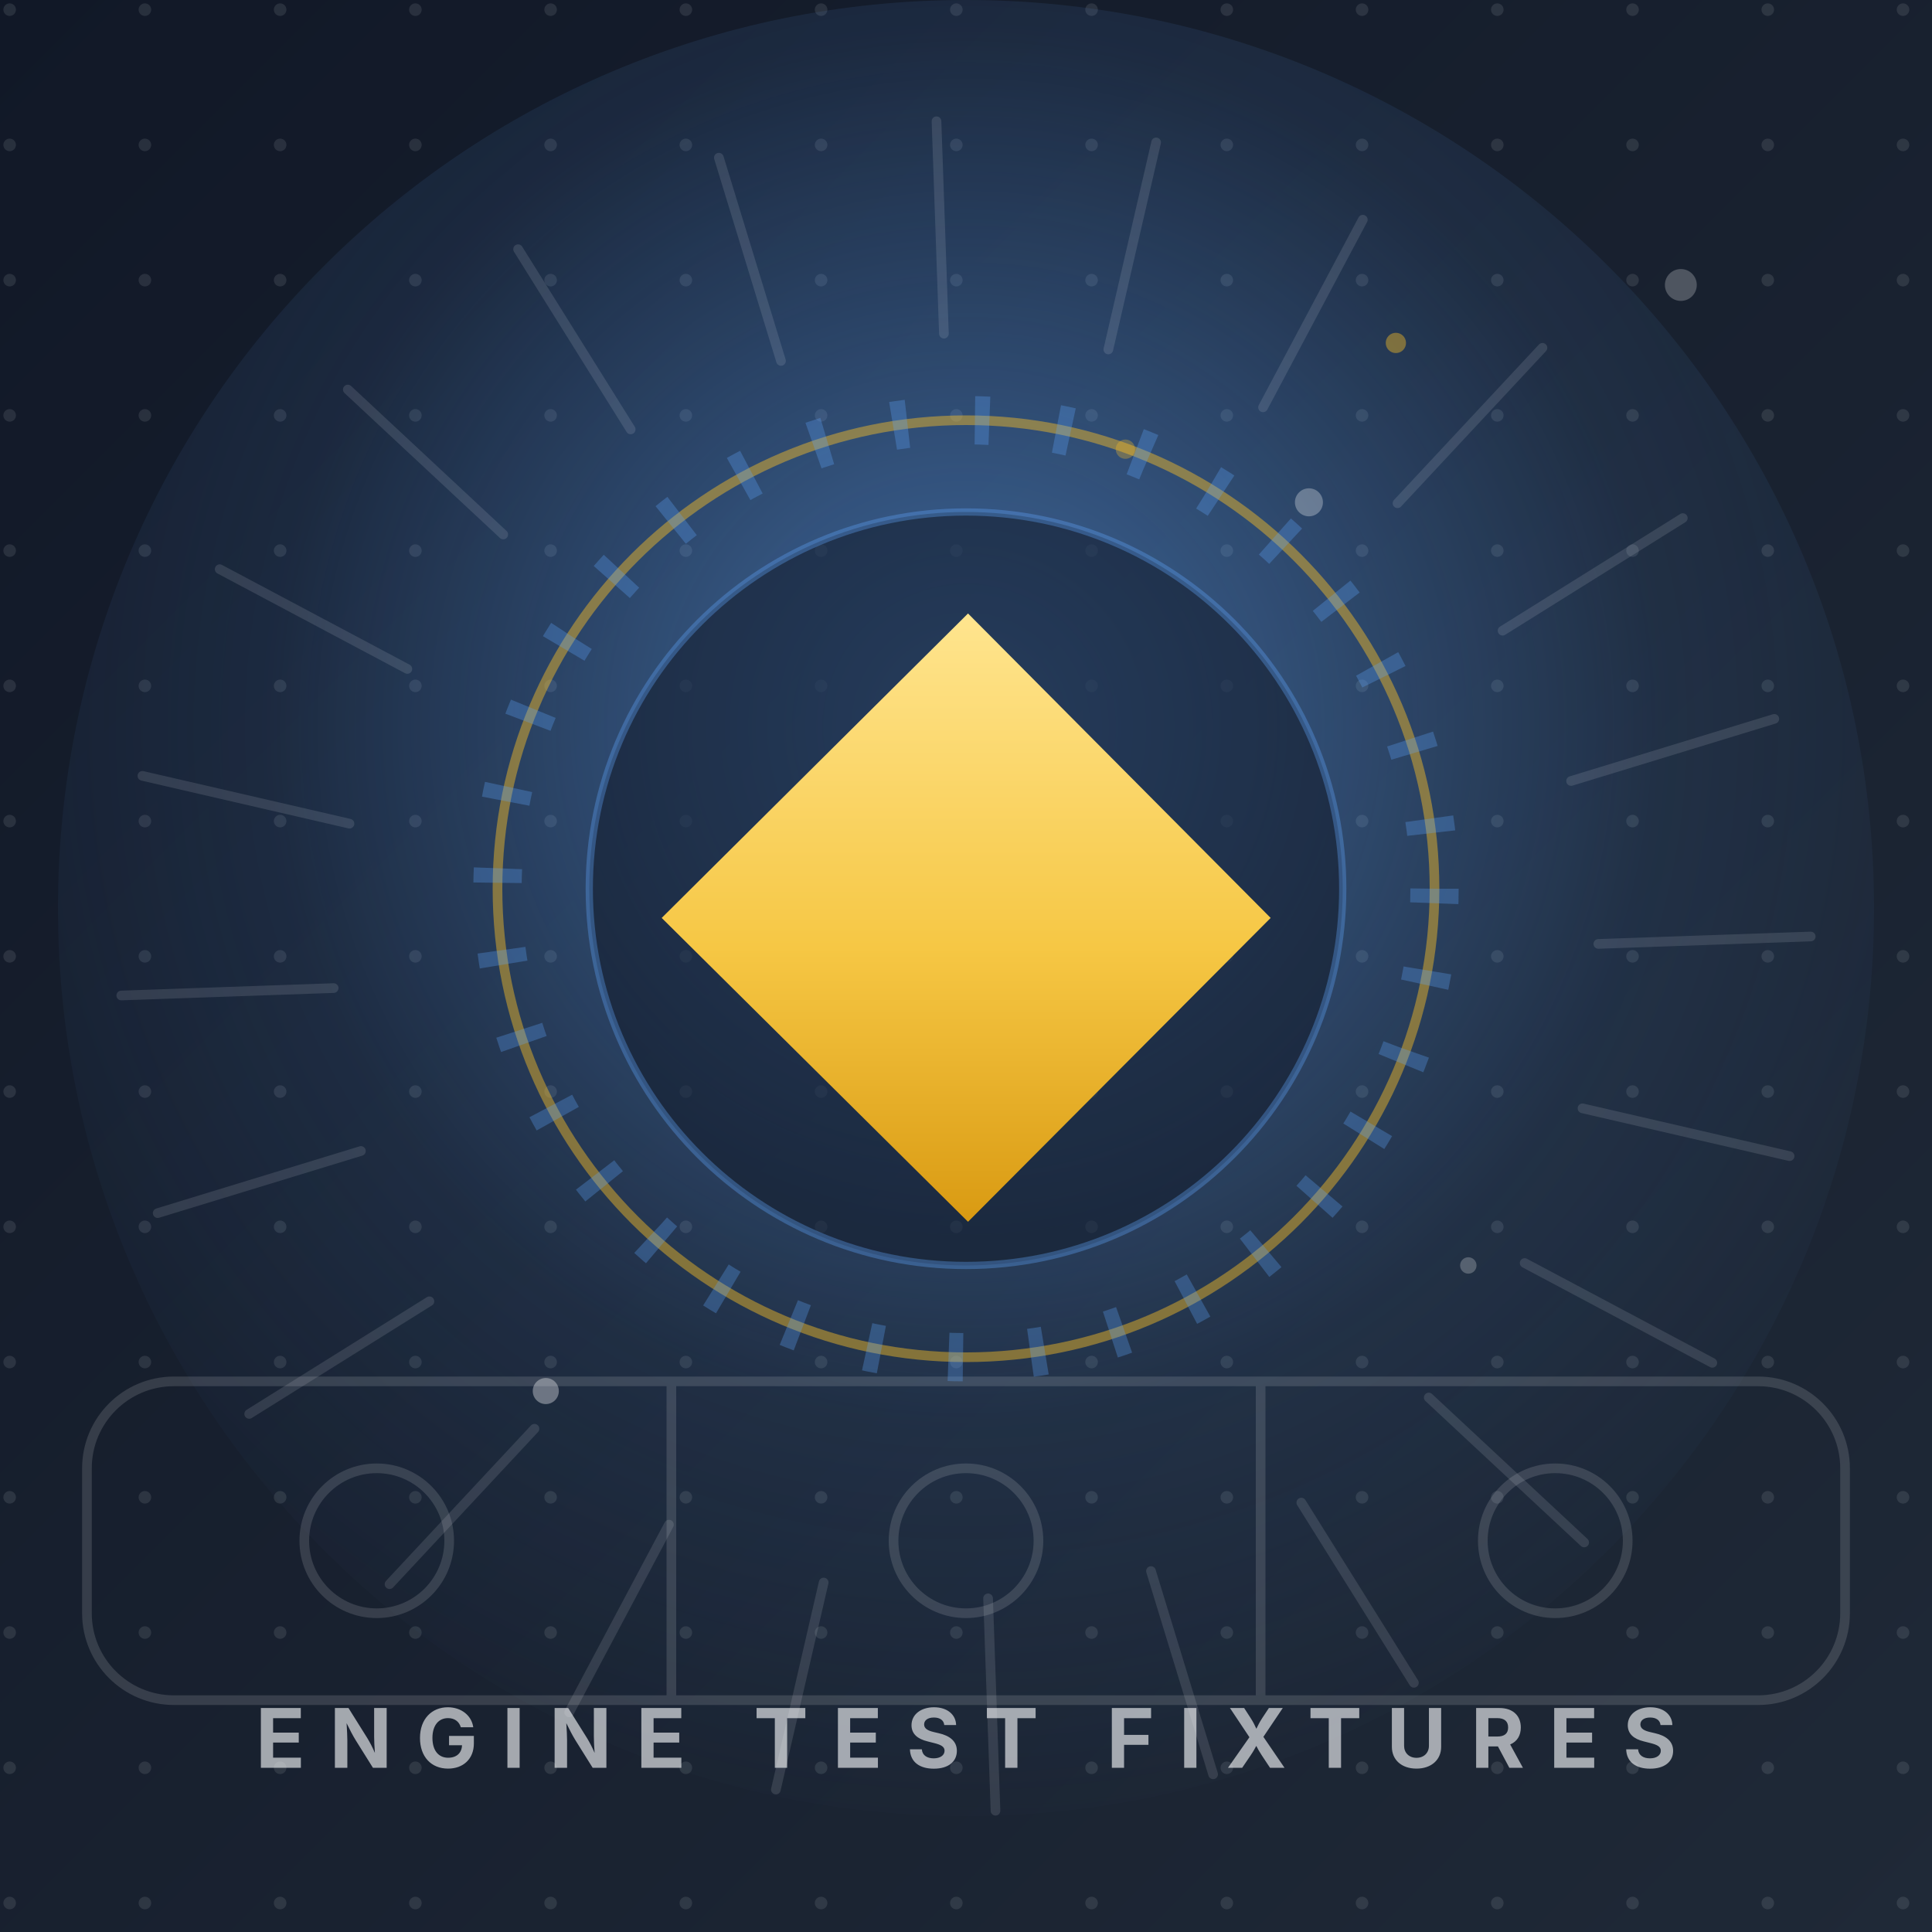
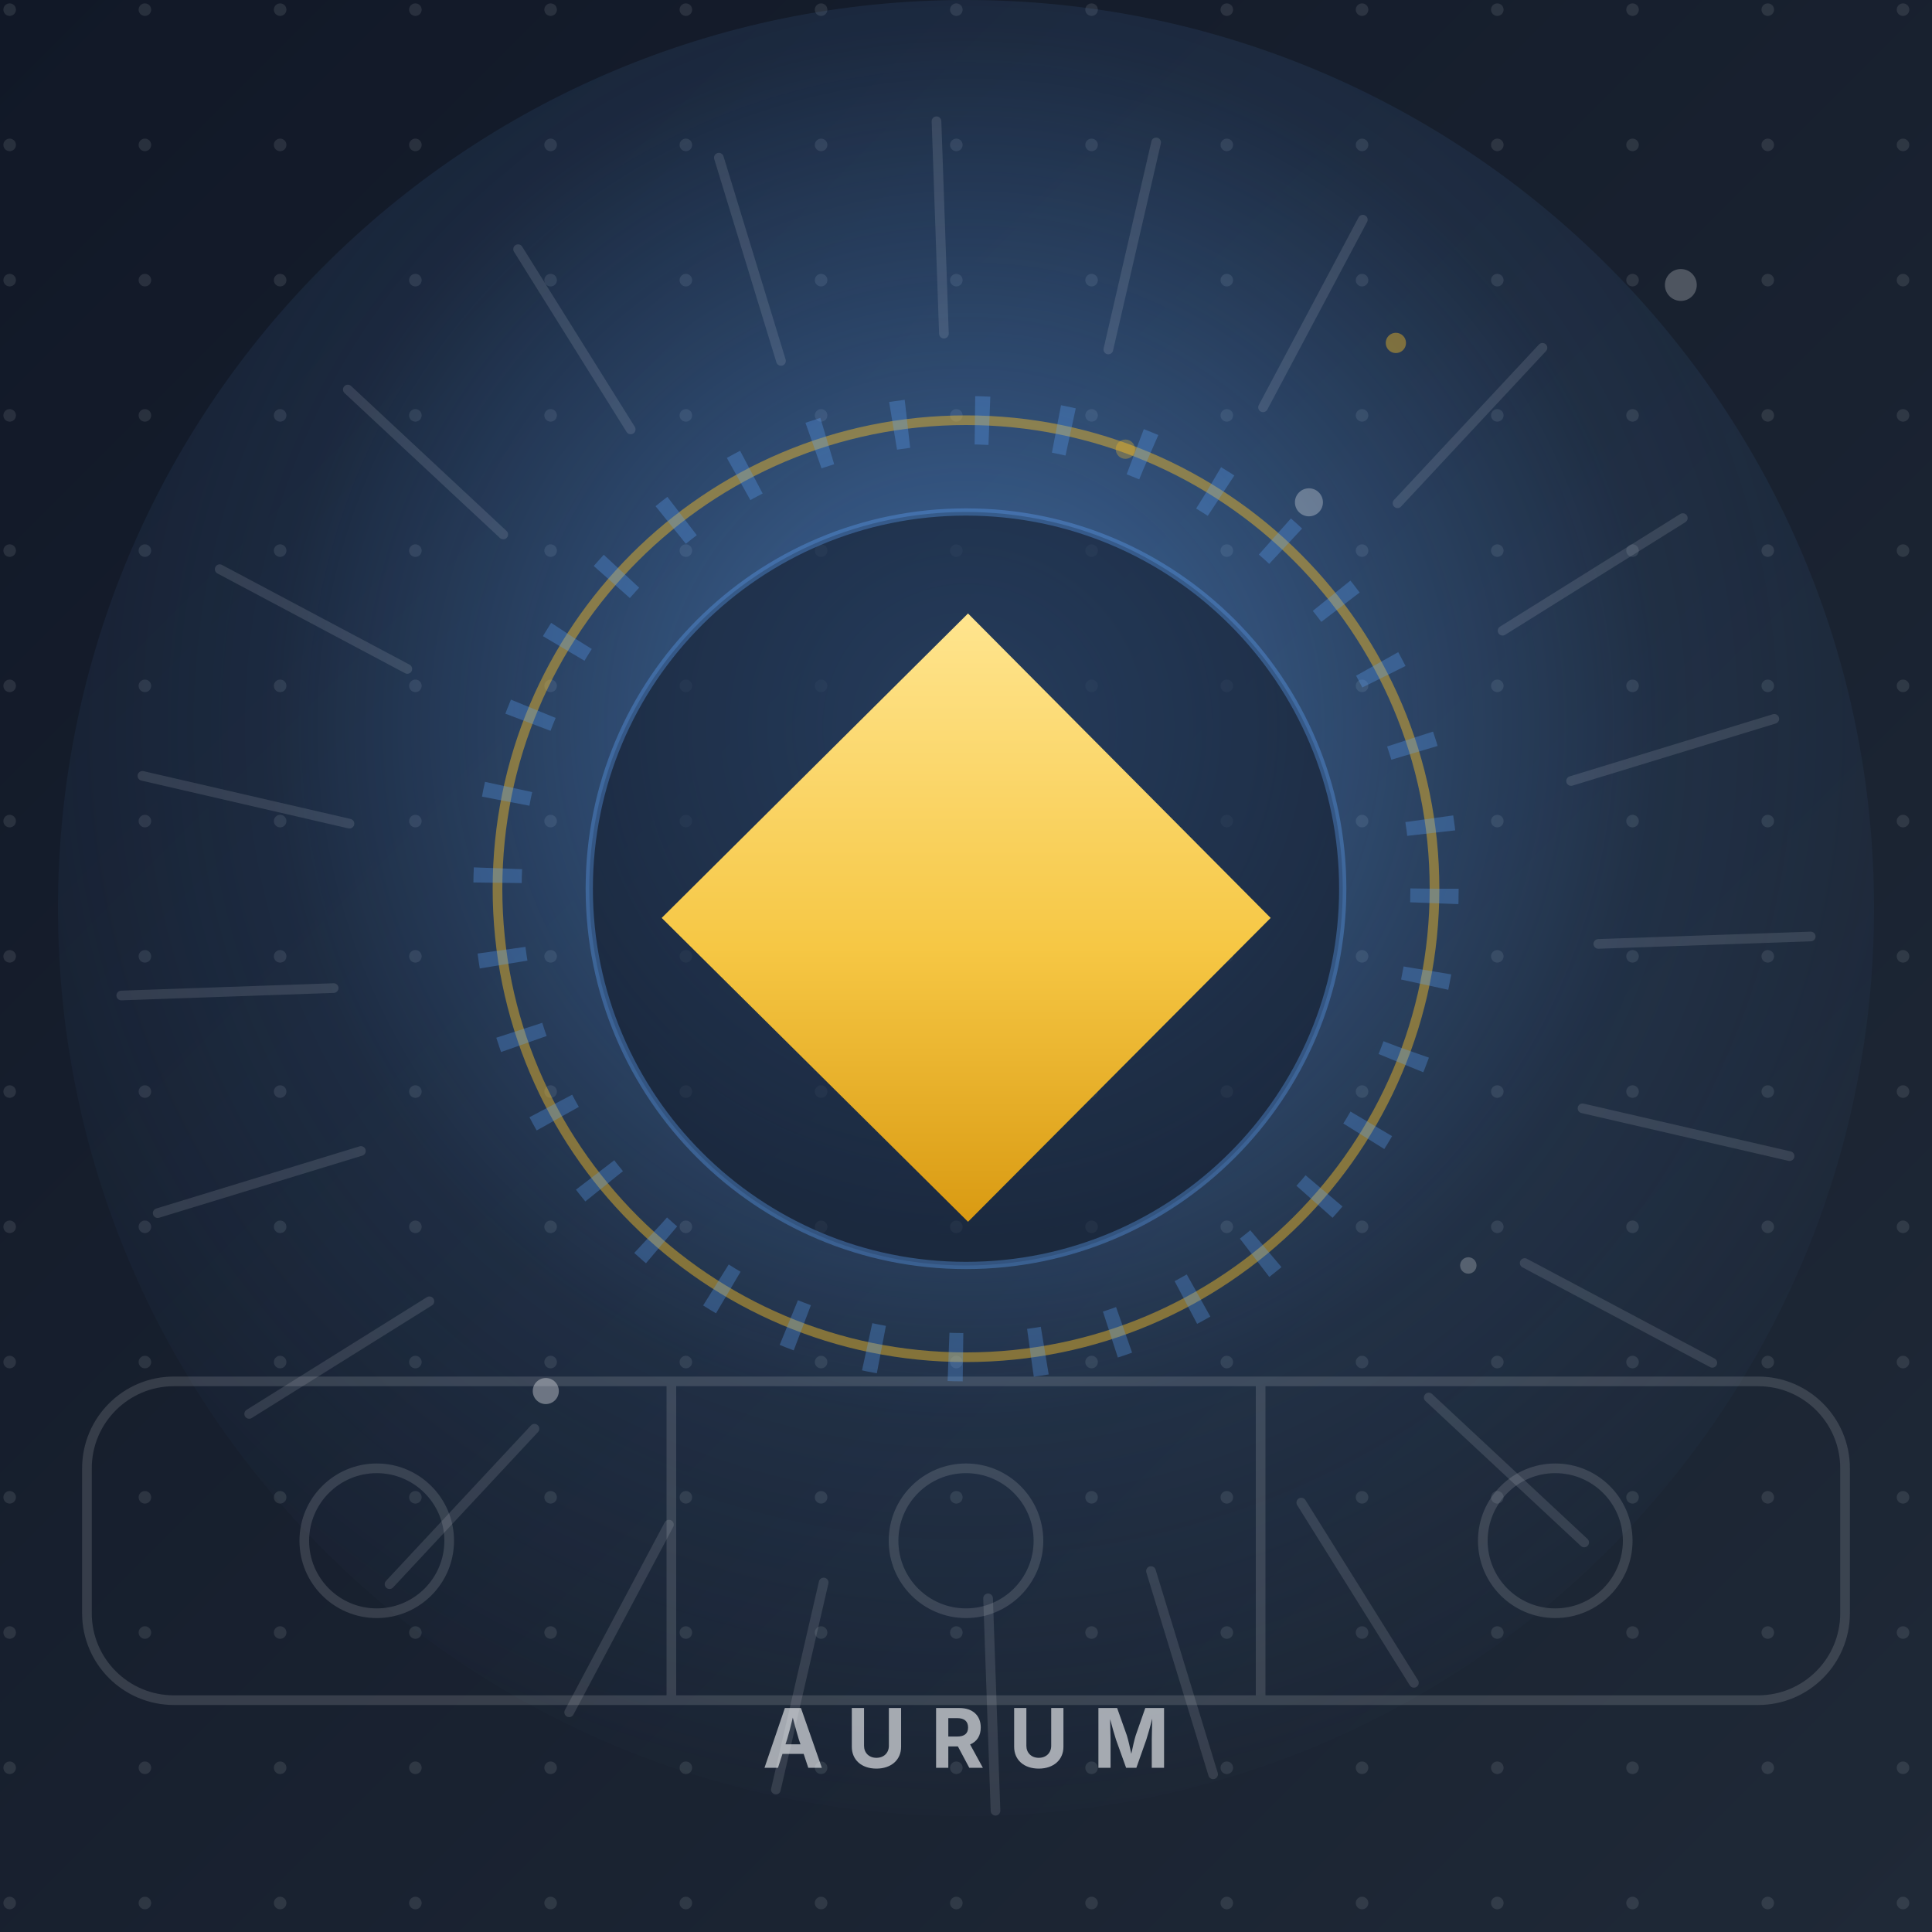
<svg xmlns="http://www.w3.org/2000/svg" viewBox="0 0 400 400" role="img" aria-label="Synthetic Slot 3x3 artwork">
  <defs>
    <linearGradient id="bg" x1="0" y1="0" x2="1" y2="1">
      <stop offset="0" stop-color="#111827" />
      <stop offset="1" stop-color="#1f2937" />
    </linearGradient>
    <radialGradient id="glow" cx="50%" cy="40%" r="62%">
      <stop offset="0" stop-color="#60a5fa" stop-opacity=".55" />
      <stop offset=".62" stop-color="#60a5fa" stop-opacity=".10" />
      <stop offset="1" stop-color="#60a5fa" stop-opacity="0" />
    </radialGradient>
    <linearGradient id="gold" x1="0" y1="0" x2="0" y2="1">
      <stop offset="0" stop-color="#ffe58f" />
      <stop offset=".55" stop-color="#f6c744" />
      <stop offset="1" stop-color="#d99a12" />
    </linearGradient>
    <pattern id="dots" width="28" height="28" patternUnits="userSpaceOnUse">
      <circle cx="2" cy="2" r="1.3" fill="#f9fafb" opacity=".10" />
    </pattern>
  </defs>
  <rect width="400" height="400" fill="url(#bg)" />
  <rect width="400" height="400" fill="url(#dots)" />
  <circle cx="200" cy="188" r="188" fill="url(#glow)" />
  <g transform="rotate(13 200 200)">
    <rect x="199" y="24" width="2" height="46" rx="1" fill="#f9fafb" opacity=".12" transform="rotate(0 200 200)" />
    <rect x="199" y="24" width="2" height="46" rx="1" fill="#f9fafb" opacity=".12" transform="rotate(15 200 200)" />
    <rect x="199" y="24" width="2" height="46" rx="1" fill="#f9fafb" opacity=".12" transform="rotate(30 200 200)" />
    <rect x="199" y="24" width="2" height="46" rx="1" fill="#f9fafb" opacity=".12" transform="rotate(45 200 200)" />
    <rect x="199" y="24" width="2" height="46" rx="1" fill="#f9fafb" opacity=".12" transform="rotate(60 200 200)" />
    <rect x="199" y="24" width="2" height="46" rx="1" fill="#f9fafb" opacity=".12" transform="rotate(75 200 200)" />
    <rect x="199" y="24" width="2" height="46" rx="1" fill="#f9fafb" opacity=".12" transform="rotate(90 200 200)" />
    <rect x="199" y="24" width="2" height="46" rx="1" fill="#f9fafb" opacity=".12" transform="rotate(105 200 200)" />
    <rect x="199" y="24" width="2" height="46" rx="1" fill="#f9fafb" opacity=".12" transform="rotate(120 200 200)" />
    <rect x="199" y="24" width="2" height="46" rx="1" fill="#f9fafb" opacity=".12" transform="rotate(135 200 200)" />
    <rect x="199" y="24" width="2" height="46" rx="1" fill="#f9fafb" opacity=".12" transform="rotate(150 200 200)" />
    <rect x="199" y="24" width="2" height="46" rx="1" fill="#f9fafb" opacity=".12" transform="rotate(165 200 200)" />
    <rect x="199" y="24" width="2" height="46" rx="1" fill="#f9fafb" opacity=".12" transform="rotate(180 200 200)" />
    <rect x="199" y="24" width="2" height="46" rx="1" fill="#f9fafb" opacity=".12" transform="rotate(195 200 200)" />
    <rect x="199" y="24" width="2" height="46" rx="1" fill="#f9fafb" opacity=".12" transform="rotate(210 200 200)" />
    <rect x="199" y="24" width="2" height="46" rx="1" fill="#f9fafb" opacity=".12" transform="rotate(225 200 200)" />
    <rect x="199" y="24" width="2" height="46" rx="1" fill="#f9fafb" opacity=".12" transform="rotate(240 200 200)" />
    <rect x="199" y="24" width="2" height="46" rx="1" fill="#f9fafb" opacity=".12" transform="rotate(255 200 200)" />
    <rect x="199" y="24" width="2" height="46" rx="1" fill="#f9fafb" opacity=".12" transform="rotate(270 200 200)" />
    <rect x="199" y="24" width="2" height="46" rx="1" fill="#f9fafb" opacity=".12" transform="rotate(285 200 200)" />
    <rect x="199" y="24" width="2" height="46" rx="1" fill="#f9fafb" opacity=".12" transform="rotate(300 200 200)" />
    <rect x="199" y="24" width="2" height="46" rx="1" fill="#f9fafb" opacity=".12" transform="rotate(315 200 200)" />
    <rect x="199" y="24" width="2" height="46" rx="1" fill="#f9fafb" opacity=".12" transform="rotate(330 200 200)" />
    <rect x="199" y="24" width="2" height="46" rx="1" fill="#f9fafb" opacity=".12" transform="rotate(345 200 200)" />
  </g>
  <circle cx="233" cy="93" r="2.0" fill="#fbbf24" opacity="0.31" />
  <circle cx="304" cy="262" r="1.7" fill="#f9fafb" opacity="0.24" />
  <circle cx="113" cy="288" r="2.7" fill="#f9fafb" opacity="0.36" />
  <circle cx="289" cy="71" r="2.1" fill="#fbbf24" opacity="0.42" />
  <circle cx="271" cy="104" r="2.9" fill="#f9fafb" opacity="0.30" />
  <circle cx="348" cy="59" r="3.3" fill="#f9fafb" opacity="0.24" />
  <circle cx="158" cy="181" r="2.4" fill="#fbbf24" opacity="0.21" />
  <g opacity=".14" fill="none" stroke="#f9fafb" stroke-width="2">
    <rect x="18" y="286" width="364" height="66" rx="18" />
    <path d="M139 286v66M261 286v66" />
    <circle cx="78" cy="319" r="15" />
    <circle cx="200" cy="319" r="15" />
    <circle cx="322" cy="319" r="15" />
  </g>
  <circle cx="200" cy="184" r="97" fill="none" stroke="#fbbf24" stroke-opacity=".45" stroke-width="2" />
  <circle cx="200" cy="184" r="97" fill="none" stroke="#60a5fa" stroke-opacity=".30" stroke-width="10" stroke-dasharray="3 14" />
  <circle cx="200" cy="184" r="78" fill="#111827" fill-opacity=".55" stroke="#60a5fa" stroke-opacity=".35" stroke-width="1.5" />
  <text x="200" y="238" font-size="132" text-anchor="middle" fill="url(#gold)" font-family="'SF Pro Display','Segoe UI',system-ui,sans-serif" font-weight="800">◆</text>
-   <text x="200" y="366" font-size="17" letter-spacing="5" text-anchor="middle" fill="#f9fafb" fill-opacity=".62" font-family="'SF Pro Text','Segoe UI',system-ui,sans-serif" font-weight="700">ENGINE TEST FIXTURES</text>
+   <text x="200" y="366" font-size="17" letter-spacing="5" text-anchor="middle" fill="#f9fafb" fill-opacity=".62" font-family="'SF Pro Text','Segoe UI',system-ui,sans-serif" font-weight="700">AURUM</text>
</svg>
